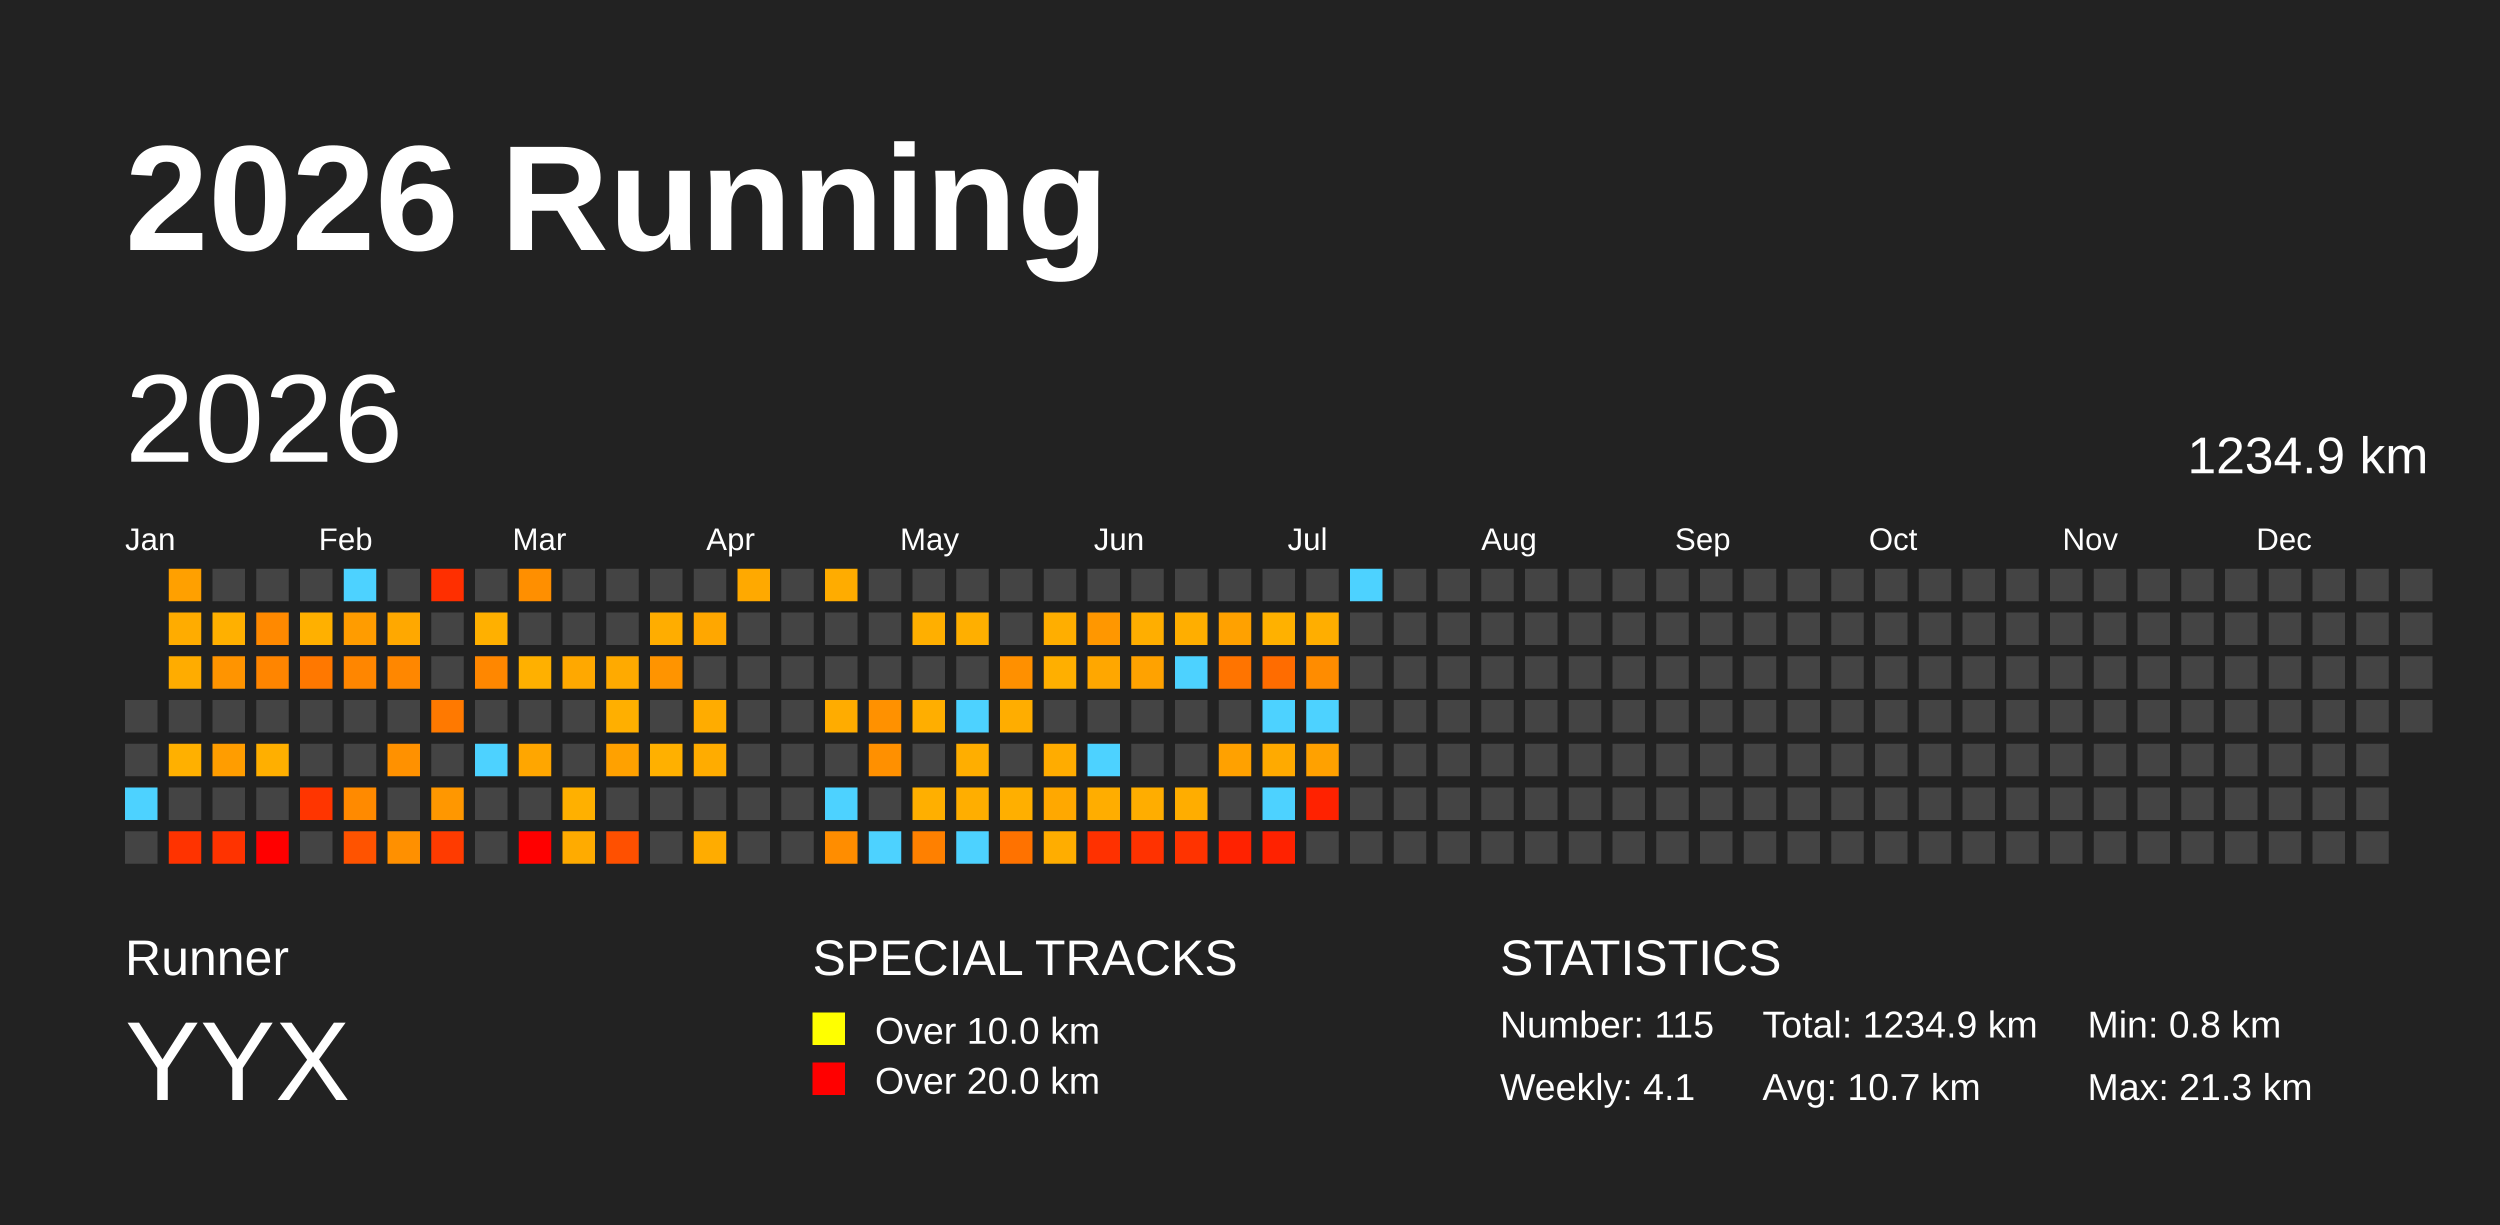
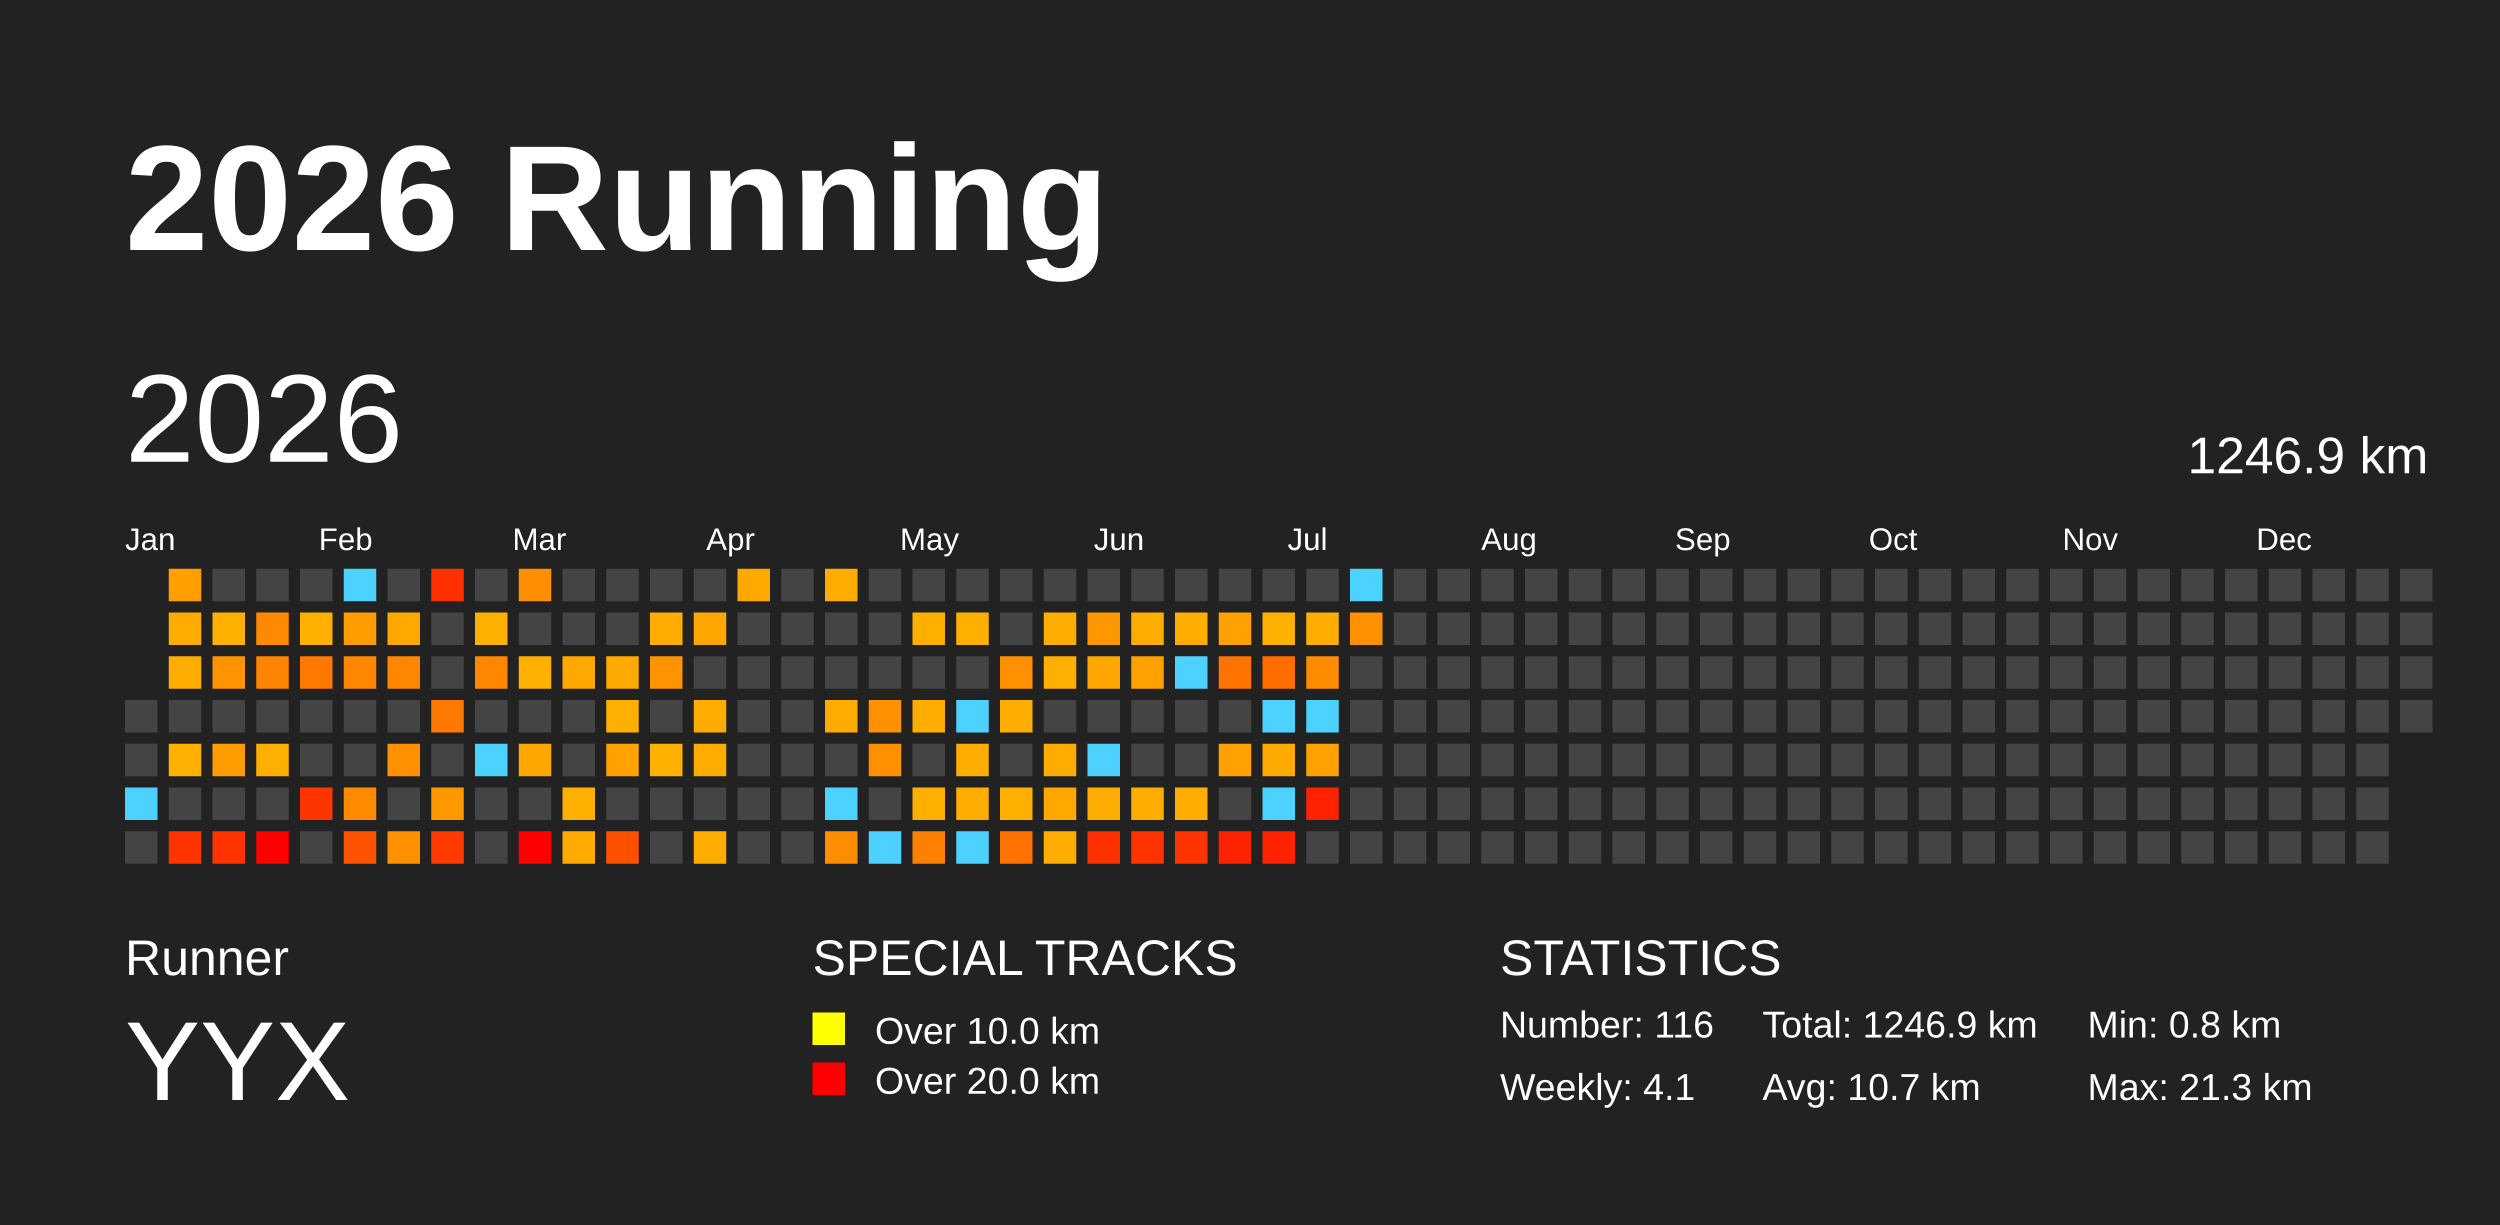
<svg xmlns="http://www.w3.org/2000/svg" baseProfile="full" height="98mm" version="1.1" viewBox="0,0,200,98" width="200mm">
  <defs />
  <rect fill="#222222" height="98" width="200" x="0" y="0" />
  <text fill="#FFFFFF" style="font-size:12px; font-family:Arial; font-weight:bold;" x="10" y="20">2026 Running</text>
  <text fill="#FFFFFF" style="font-size:4px; font-family:Arial" x="10" y="78">Runner</text>
  <text fill="#FFFFFF" style="font-size:9px; font-family:Arial" x="10" y="88">YYX</text>
  <text fill="#FFFFFF" style="font-size:4px; font-family:Arial" x="65" y="78">SPECIAL TRACKS</text>
  <rect fill="yellow" height="2.6" width="2.6" x="65" y="81" />
  <text fill="#FFFFFF" style="font-size:3px; font-family:Arial" x="70" y="83.5">Over 10.0 km</text>
  <rect fill="red" height="2.6" width="2.6" x="65" y="85" />
  <text fill="#FFFFFF" style="font-size:3px; font-family:Arial" x="70" y="87.5">Over 20.0 km</text>
  <text fill="#FFFFFF" style="font-size:4px; font-family:Arial" x="120" y="78">STATISTICS</text>
-   <text fill="#FFFFFF" style="font-size:3px; font-family:Arial" x="120" y="83">Number: 115</text>
+   <text fill="#FFFFFF" style="font-size:3px; font-family:Arial" x="120" y="83">Number: 116</text>
  <text fill="#FFFFFF" style="font-size:3px; font-family:Arial" x="120" y="88">Weekly: 4.1</text>
-   <text fill="#FFFFFF" style="font-size:3px; font-family:Arial" x="141" y="83">Total: 1234.9 km</text>
+   <text fill="#FFFFFF" style="font-size:3px; font-family:Arial" x="141" y="83">Total: 1246.9 km</text>
  <text fill="#FFFFFF" style="font-size:3px; font-family:Arial" x="141" y="88">Avg: 10.7 km</text>
  <text fill="#FFFFFF" style="font-size:3px; font-family:Arial" x="167" y="83">Min: 0.8 km</text>
  <text fill="#FFFFFF" style="font-size:3px; font-family:Arial" x="167" y="88">Max: 21.3 km</text>
  <text dominant-baseline="hanging" fill="#FFFFFF" style="font-size:10.0px; font-family:Arial;" x="10" y="30">2026</text>
-   <text dominant-baseline="hanging" fill="#FFFFFF" style="font-size:4.125px; font-family:Arial;" x="175" y="35">1234.9 km</text>
+   <text dominant-baseline="hanging" fill="#FFFFFF" style="font-size:4.125px; font-family:Arial;" x="175" y="35">1246.9 km</text>
  <text fill="#FFFFFF" style="font-size:2.5px; font-family:Arial" x="10.0" y="44">Jan</text>
  <text fill="#FFFFFF" style="font-size:2.5px; font-family:Arial" x="25.5" y="44">Feb</text>
  <text fill="#FFFFFF" style="font-size:2.5px; font-family:Arial" x="41.0" y="44">Mar</text>
  <text fill="#FFFFFF" style="font-size:2.5px; font-family:Arial" x="56.5" y="44">Apr</text>
  <text fill="#FFFFFF" style="font-size:2.5px; font-family:Arial" x="72.0" y="44">May</text>
  <text fill="#FFFFFF" style="font-size:2.5px; font-family:Arial" x="87.5" y="44">Jun</text>
  <text fill="#FFFFFF" style="font-size:2.5px; font-family:Arial" x="103.0" y="44">Jul</text>
  <text fill="#FFFFFF" style="font-size:2.5px; font-family:Arial" x="118.5" y="44">Aug</text>
  <text fill="#FFFFFF" style="font-size:2.5px; font-family:Arial" x="134.0" y="44">Sep</text>
  <text fill="#FFFFFF" style="font-size:2.5px; font-family:Arial" x="149.5" y="44">Oct</text>
  <text fill="#FFFFFF" style="font-size:2.5px; font-family:Arial" x="165.0" y="44">Nov</text>
  <text fill="#FFFFFF" style="font-size:2.5px; font-family:Arial" x="180.5" y="44">Dec</text>
  <rect fill="#444444" height="2.6" width="2.6" x="10.0" y="56.0" />
  <rect fill="#444444" height="2.6" width="2.6" x="10.0" y="59.5" />
  <rect fill="#4dd2ff" height="2.6" width="2.6" x="10.0" y="63.0" />
  <rect fill="#444444" height="2.6" width="2.6" x="10.0" y="66.5" />
  <rect fill="#ffa000" height="2.6" width="2.6" x="13.5" y="45.5" />
  <rect fill="#ffac00" height="2.6" width="2.6" x="13.5" y="49.0" />
  <rect fill="#ffac00" height="2.6" width="2.6" x="13.5" y="52.5" />
  <rect fill="#444444" height="2.6" width="2.6" x="13.5" y="56.0" />
  <rect fill="#ffb000" height="2.6" width="2.6" x="13.5" y="59.5" />
  <rect fill="#444444" height="2.6" width="2.6" x="13.5" y="63.0" />
  <rect fill="#ff3300" height="2.6" width="2.6" x="13.5" y="66.5" />
  <rect fill="#444444" height="2.6" width="2.6" x="17.0" y="45.5" />
  <rect fill="#ffb000" height="2.6" width="2.6" x="17.0" y="49.0" />
  <rect fill="#ff9400" height="2.6" width="2.6" x="17.0" y="52.5" />
  <rect fill="#444444" height="2.6" width="2.6" x="17.0" y="56.0" />
  <rect fill="#ff9d00" height="2.6" width="2.6" x="17.0" y="59.5" />
  <rect fill="#444444" height="2.6" width="2.6" x="17.0" y="63.0" />
  <rect fill="#ff3300" height="2.6" width="2.6" x="17.0" y="66.5" />
  <rect fill="#444444" height="2.6" width="2.6" x="20.5" y="45.5" />
  <rect fill="#ff8900" height="2.6" width="2.6" x="20.5" y="49.0" />
  <rect fill="#ff8500" height="2.6" width="2.6" x="20.5" y="52.5" />
  <rect fill="#444444" height="2.6" width="2.6" x="20.5" y="56.0" />
  <rect fill="#ffaf00" height="2.6" width="2.6" x="20.5" y="59.5" />
  <rect fill="#444444" height="2.6" width="2.6" x="20.5" y="63.0" />
  <rect fill="red" height="2.6" width="2.6" x="20.5" y="66.5" />
  <rect fill="#444444" height="2.6" width="2.6" x="24.0" y="45.5" />
  <rect fill="#ffb000" height="2.6" width="2.6" x="24.0" y="49.0" />
  <rect fill="#ff7800" height="2.6" width="2.6" x="24.0" y="52.5" />
  <rect fill="#444444" height="2.6" width="2.6" x="24.0" y="56.0" />
  <rect fill="#444444" height="2.6" width="2.6" x="24.0" y="59.5" />
  <rect fill="#ff3500" height="2.6" width="2.6" x="24.0" y="63.0" />
  <rect fill="#444444" height="2.6" width="2.6" x="24.0" y="66.5" />
  <rect fill="#4dd2ff" height="2.6" width="2.6" x="27.5" y="45.5" />
  <rect fill="#ff9c00" height="2.6" width="2.6" x="27.5" y="49.0" />
  <rect fill="#ff8600" height="2.6" width="2.6" x="27.5" y="52.5" />
  <rect fill="#444444" height="2.6" width="2.6" x="27.5" y="56.0" />
  <rect fill="#444444" height="2.6" width="2.6" x="27.5" y="59.5" />
  <rect fill="#ff8a00" height="2.6" width="2.6" x="27.5" y="63.0" />
  <rect fill="#ff5300" height="2.6" width="2.6" x="27.5" y="66.5" />
  <rect fill="#444444" height="2.6" width="2.6" x="31.0" y="45.5" />
  <rect fill="#ffa800" height="2.6" width="2.6" x="31.0" y="49.0" />
  <rect fill="#ff8700" height="2.6" width="2.6" x="31.0" y="52.5" />
  <rect fill="#444444" height="2.6" width="2.6" x="31.0" y="56.0" />
  <rect fill="#ff9100" height="2.6" width="2.6" x="31.0" y="59.5" />
  <rect fill="#444444" height="2.6" width="2.6" x="31.0" y="63.0" />
  <rect fill="#ff9000" height="2.6" width="2.6" x="31.0" y="66.5" />
  <rect fill="#ff2f00" height="2.6" width="2.6" x="34.5" y="45.5" />
  <rect fill="#444444" height="2.6" width="2.6" x="34.5" y="49.0" />
  <rect fill="#444444" height="2.6" width="2.6" x="34.5" y="52.5" />
  <rect fill="#ff7900" height="2.6" width="2.6" x="34.5" y="56.0" />
  <rect fill="#444444" height="2.6" width="2.6" x="34.5" y="59.5" />
  <rect fill="#ff9700" height="2.6" width="2.6" x="34.5" y="63.0" />
  <rect fill="#ff3b00" height="2.6" width="2.6" x="34.5" y="66.5" />
  <rect fill="#444444" height="2.6" width="2.6" x="38.0" y="45.5" />
  <rect fill="#ffb000" height="2.6" width="2.6" x="38.0" y="49.0" />
  <rect fill="#ff8700" height="2.6" width="2.6" x="38.0" y="52.5" />
  <rect fill="#444444" height="2.6" width="2.6" x="38.0" y="56.0" />
  <rect fill="#4dd2ff" height="2.6" width="2.6" x="38.0" y="59.5" />
  <rect fill="#444444" height="2.6" width="2.6" x="38.0" y="63.0" />
  <rect fill="#444444" height="2.6" width="2.6" x="38.0" y="66.5" />
  <rect fill="#ff8f00" height="2.6" width="2.6" x="41.5" y="45.5" />
  <rect fill="#444444" height="2.6" width="2.6" x="41.5" y="49.0" />
  <rect fill="#ffb000" height="2.6" width="2.6" x="41.5" y="52.5" />
  <rect fill="#444444" height="2.6" width="2.6" x="41.5" y="56.0" />
  <rect fill="#ffa600" height="2.6" width="2.6" x="41.5" y="59.5" />
  <rect fill="#444444" height="2.6" width="2.6" x="41.5" y="63.0" />
  <rect fill="red" height="2.6" width="2.6" x="41.5" y="66.5" />
  <rect fill="#444444" height="2.6" width="2.6" x="45.0" y="45.5" />
  <rect fill="#444444" height="2.6" width="2.6" x="45.0" y="49.0" />
  <rect fill="#ffa800" height="2.6" width="2.6" x="45.0" y="52.5" />
  <rect fill="#444444" height="2.6" width="2.6" x="45.0" y="56.0" />
  <rect fill="#444444" height="2.6" width="2.6" x="45.0" y="59.5" />
  <rect fill="#ffb000" height="2.6" width="2.6" x="45.0" y="63.0" />
  <rect fill="#ffab00" height="2.6" width="2.6" x="45.0" y="66.5" />
  <rect fill="#444444" height="2.6" width="2.6" x="48.5" y="45.5" />
  <rect fill="#444444" height="2.6" width="2.6" x="48.5" y="49.0" />
  <rect fill="#ffaa00" height="2.6" width="2.6" x="48.5" y="52.5" />
  <rect fill="#ffaf00" height="2.6" width="2.6" x="48.5" y="56.0" />
  <rect fill="#ffa100" height="2.6" width="2.6" x="48.5" y="59.5" />
  <rect fill="#444444" height="2.6" width="2.6" x="48.5" y="63.0" />
  <rect fill="#ff5000" height="2.6" width="2.6" x="48.5" y="66.5" />
  <rect fill="#444444" height="2.6" width="2.6" x="52.0" y="45.5" />
  <rect fill="#ffad00" height="2.6" width="2.6" x="52.0" y="49.0" />
  <rect fill="#ff9400" height="2.6" width="2.6" x="52.0" y="52.5" />
  <rect fill="#444444" height="2.6" width="2.6" x="52.0" y="56.0" />
  <rect fill="#ffb000" height="2.6" width="2.6" x="52.0" y="59.5" />
  <rect fill="#444444" height="2.6" width="2.6" x="52.0" y="63.0" />
  <rect fill="#444444" height="2.6" width="2.6" x="52.0" y="66.5" />
  <rect fill="#444444" height="2.6" width="2.6" x="55.5" y="45.5" />
  <rect fill="#ffa700" height="2.6" width="2.6" x="55.5" y="49.0" />
  <rect fill="#444444" height="2.6" width="2.6" x="55.5" y="52.5" />
  <rect fill="#ffac00" height="2.6" width="2.6" x="55.5" y="56.0" />
  <rect fill="#ffac00" height="2.6" width="2.6" x="55.5" y="59.5" />
  <rect fill="#444444" height="2.6" width="2.6" x="55.5" y="63.0" />
  <rect fill="#ffac00" height="2.6" width="2.6" x="55.5" y="66.5" />
  <rect fill="#ffa900" height="2.6" width="2.6" x="59.0" y="45.5" />
  <rect fill="#444444" height="2.6" width="2.6" x="59.0" y="49.0" />
  <rect fill="#444444" height="2.6" width="2.6" x="59.0" y="52.5" />
  <rect fill="#444444" height="2.6" width="2.6" x="59.0" y="56.0" />
  <rect fill="#444444" height="2.6" width="2.6" x="59.0" y="59.5" />
  <rect fill="#444444" height="2.6" width="2.6" x="59.0" y="63.0" />
  <rect fill="#444444" height="2.6" width="2.6" x="59.0" y="66.5" />
  <rect fill="#444444" height="2.6" width="2.6" x="62.5" y="45.5" />
  <rect fill="#444444" height="2.6" width="2.6" x="62.5" y="49.0" />
  <rect fill="#444444" height="2.6" width="2.6" x="62.5" y="52.5" />
  <rect fill="#444444" height="2.6" width="2.6" x="62.5" y="56.0" />
  <rect fill="#444444" height="2.6" width="2.6" x="62.5" y="59.5" />
  <rect fill="#444444" height="2.6" width="2.6" x="62.5" y="63.0" />
  <rect fill="#444444" height="2.6" width="2.6" x="62.5" y="66.5" />
  <rect fill="#ffac00" height="2.6" width="2.6" x="66.0" y="45.5" />
  <rect fill="#444444" height="2.6" width="2.6" x="66.0" y="49.0" />
  <rect fill="#444444" height="2.6" width="2.6" x="66.0" y="52.5" />
  <rect fill="#ffac00" height="2.6" width="2.6" x="66.0" y="56.0" />
  <rect fill="#444444" height="2.6" width="2.6" x="66.0" y="59.5" />
  <rect fill="#4dd2ff" height="2.6" width="2.6" x="66.0" y="63.0" />
  <rect fill="#ff8d00" height="2.6" width="2.6" x="66.0" y="66.5" />
  <rect fill="#444444" height="2.6" width="2.6" x="69.5" y="45.5" />
  <rect fill="#444444" height="2.6" width="2.6" x="69.5" y="49.0" />
  <rect fill="#444444" height="2.6" width="2.6" x="69.5" y="52.5" />
  <rect fill="#ff9100" height="2.6" width="2.6" x="69.5" y="56.0" />
  <rect fill="#ff9000" height="2.6" width="2.6" x="69.5" y="59.5" />
  <rect fill="#444444" height="2.6" width="2.6" x="69.5" y="63.0" />
  <rect fill="#4dd2ff" height="2.6" width="2.6" x="69.5" y="66.5" />
  <rect fill="#444444" height="2.6" width="2.6" x="73.0" y="45.5" />
  <rect fill="#ffaf00" height="2.6" width="2.6" x="73.0" y="49.0" />
  <rect fill="#444444" height="2.6" width="2.6" x="73.0" y="52.5" />
  <rect fill="#ffae00" height="2.6" width="2.6" x="73.0" y="56.0" />
  <rect fill="#444444" height="2.6" width="2.6" x="73.0" y="59.5" />
  <rect fill="#ffaf00" height="2.6" width="2.6" x="73.0" y="63.0" />
  <rect fill="#ff8000" height="2.6" width="2.6" x="73.0" y="66.5" />
  <rect fill="#444444" height="2.6" width="2.6" x="76.5" y="45.5" />
  <rect fill="#ffaf00" height="2.6" width="2.6" x="76.5" y="49.0" />
  <rect fill="#444444" height="2.6" width="2.6" x="76.5" y="52.5" />
  <rect fill="#4dd2ff" height="2.6" width="2.6" x="76.5" y="56.0" />
  <rect fill="#ffae00" height="2.6" width="2.6" x="76.5" y="59.5" />
  <rect fill="#ffae00" height="2.6" width="2.6" x="76.5" y="63.0" />
  <rect fill="#4dd2ff" height="2.6" width="2.6" x="76.5" y="66.5" />
  <rect fill="#444444" height="2.6" width="2.6" x="80.0" y="45.5" />
  <rect fill="#444444" height="2.6" width="2.6" x="80.0" y="49.0" />
  <rect fill="#ff9000" height="2.6" width="2.6" x="80.0" y="52.5" />
  <rect fill="#ffad00" height="2.6" width="2.6" x="80.0" y="56.0" />
  <rect fill="#444444" height="2.6" width="2.6" x="80.0" y="59.5" />
  <rect fill="#ffaf00" height="2.6" width="2.6" x="80.0" y="63.0" />
  <rect fill="#ff7200" height="2.6" width="2.6" x="80.0" y="66.5" />
  <rect fill="#444444" height="2.6" width="2.6" x="83.5" y="45.5" />
  <rect fill="#ffae00" height="2.6" width="2.6" x="83.5" y="49.0" />
  <rect fill="#ffaf00" height="2.6" width="2.6" x="83.5" y="52.5" />
  <rect fill="#444444" height="2.6" width="2.6" x="83.5" y="56.0" />
  <rect fill="#ffac00" height="2.6" width="2.6" x="83.5" y="59.5" />
  <rect fill="#ffa800" height="2.6" width="2.6" x="83.5" y="63.0" />
  <rect fill="#ffad00" height="2.6" width="2.6" x="83.5" y="66.5" />
  <rect fill="#444444" height="2.6" width="2.6" x="87.0" y="45.5" />
  <rect fill="#ff9700" height="2.6" width="2.6" x="87.0" y="49.0" />
  <rect fill="#ffa700" height="2.6" width="2.6" x="87.0" y="52.5" />
  <rect fill="#444444" height="2.6" width="2.6" x="87.0" y="56.0" />
  <rect fill="#4dd2ff" height="2.6" width="2.6" x="87.0" y="59.5" />
  <rect fill="#ffad00" height="2.6" width="2.6" x="87.0" y="63.0" />
  <rect fill="#ff3100" height="2.6" width="2.6" x="87.0" y="66.5" />
  <rect fill="#444444" height="2.6" width="2.6" x="90.5" y="45.5" />
  <rect fill="#ffae00" height="2.6" width="2.6" x="90.5" y="49.0" />
  <rect fill="#ffa200" height="2.6" width="2.6" x="90.5" y="52.5" />
  <rect fill="#444444" height="2.6" width="2.6" x="90.5" y="56.0" />
  <rect fill="#444444" height="2.6" width="2.6" x="90.5" y="59.5" />
  <rect fill="#ffad00" height="2.6" width="2.6" x="90.5" y="63.0" />
  <rect fill="#ff3200" height="2.6" width="2.6" x="90.5" y="66.5" />
  <rect fill="#444444" height="2.6" width="2.6" x="94.0" y="45.5" />
  <rect fill="#ffae00" height="2.6" width="2.6" x="94.0" y="49.0" />
  <rect fill="#4dd2ff" height="2.6" width="2.6" x="94.0" y="52.5" />
  <rect fill="#444444" height="2.6" width="2.6" x="94.0" y="56.0" />
  <rect fill="#444444" height="2.6" width="2.6" x="94.0" y="59.5" />
  <rect fill="#ffad00" height="2.6" width="2.6" x="94.0" y="63.0" />
  <rect fill="#ff3300" height="2.6" width="2.6" x="94.0" y="66.5" />
  <rect fill="#444444" height="2.6" width="2.6" x="97.5" y="45.5" />
  <rect fill="#ffa100" height="2.6" width="2.6" x="97.5" y="49.0" />
  <rect fill="#ff7400" height="2.6" width="2.6" x="97.5" y="52.5" />
  <rect fill="#444444" height="2.6" width="2.6" x="97.5" y="56.0" />
  <rect fill="#ffa100" height="2.6" width="2.6" x="97.5" y="59.5" />
  <rect fill="#444444" height="2.6" width="2.6" x="97.5" y="63.0" />
  <rect fill="#ff2200" height="2.6" width="2.6" x="97.5" y="66.5" />
  <rect fill="#444444" height="2.6" width="2.6" x="101.0" y="45.5" />
  <rect fill="#ffb100" height="2.6" width="2.6" x="101.0" y="49.0" />
  <rect fill="#ff6c00" height="2.6" width="2.6" x="101.0" y="52.5" />
  <rect fill="#4dd2ff" height="2.6" width="2.6" x="101.0" y="56.0" />
  <rect fill="#ffaa00" height="2.6" width="2.6" x="101.0" y="59.5" />
  <rect fill="#4dd2ff" height="2.6" width="2.6" x="101.0" y="63.0" />
  <rect fill="#ff2200" height="2.6" width="2.6" x="101.0" y="66.5" />
  <rect fill="#444444" height="2.6" width="2.6" x="104.5" y="45.5" />
  <rect fill="#ffae00" height="2.6" width="2.6" x="104.5" y="49.0" />
  <rect fill="#ff8c00" height="2.6" width="2.6" x="104.5" y="52.5" />
  <rect fill="#4dd2ff" height="2.6" width="2.6" x="104.5" y="56.0" />
  <rect fill="#ffa100" height="2.6" width="2.6" x="104.5" y="59.5" />
  <rect fill="#ff2200" height="2.6" width="2.6" x="104.5" y="63.0" />
  <rect fill="#444444" height="2.6" width="2.6" x="104.5" y="66.5" />
  <rect fill="#4dd2ff" height="2.6" width="2.6" x="108.0" y="45.5" />
-   <rect fill="#444444" height="2.6" width="2.6" x="108.0" y="49.0" />
+   <rect fill="#ff9100" height="2.6" width="2.6" x="108.0" y="49.0" />
  <rect fill="#444444" height="2.6" width="2.6" x="108.0" y="52.5" />
  <rect fill="#444444" height="2.6" width="2.6" x="108.0" y="56.0" />
  <rect fill="#444444" height="2.6" width="2.6" x="108.0" y="59.5" />
  <rect fill="#444444" height="2.6" width="2.6" x="108.0" y="63.0" />
  <rect fill="#444444" height="2.6" width="2.6" x="108.0" y="66.5" />
  <rect fill="#444444" height="2.6" width="2.6" x="111.5" y="45.5" />
  <rect fill="#444444" height="2.6" width="2.6" x="111.5" y="49.0" />
  <rect fill="#444444" height="2.6" width="2.6" x="111.5" y="52.5" />
  <rect fill="#444444" height="2.6" width="2.6" x="111.5" y="56.0" />
  <rect fill="#444444" height="2.6" width="2.6" x="111.5" y="59.5" />
  <rect fill="#444444" height="2.6" width="2.6" x="111.5" y="63.0" />
  <rect fill="#444444" height="2.6" width="2.6" x="111.5" y="66.5" />
  <rect fill="#444444" height="2.6" width="2.6" x="115.0" y="45.5" />
  <rect fill="#444444" height="2.6" width="2.6" x="115.0" y="49.0" />
  <rect fill="#444444" height="2.6" width="2.6" x="115.0" y="52.5" />
  <rect fill="#444444" height="2.6" width="2.6" x="115.0" y="56.0" />
  <rect fill="#444444" height="2.6" width="2.6" x="115.0" y="59.5" />
  <rect fill="#444444" height="2.6" width="2.6" x="115.0" y="63.0" />
  <rect fill="#444444" height="2.6" width="2.6" x="115.0" y="66.5" />
  <rect fill="#444444" height="2.6" width="2.6" x="118.5" y="45.5" />
  <rect fill="#444444" height="2.6" width="2.6" x="118.5" y="49.0" />
  <rect fill="#444444" height="2.6" width="2.6" x="118.5" y="52.5" />
  <rect fill="#444444" height="2.6" width="2.6" x="118.5" y="56.0" />
  <rect fill="#444444" height="2.6" width="2.6" x="118.5" y="59.5" />
  <rect fill="#444444" height="2.6" width="2.6" x="118.5" y="63.0" />
  <rect fill="#444444" height="2.6" width="2.6" x="118.5" y="66.5" />
  <rect fill="#444444" height="2.6" width="2.6" x="122.0" y="45.5" />
  <rect fill="#444444" height="2.6" width="2.6" x="122.0" y="49.0" />
  <rect fill="#444444" height="2.6" width="2.6" x="122.0" y="52.5" />
  <rect fill="#444444" height="2.6" width="2.6" x="122.0" y="56.0" />
  <rect fill="#444444" height="2.6" width="2.6" x="122.0" y="59.5" />
  <rect fill="#444444" height="2.6" width="2.6" x="122.0" y="63.0" />
  <rect fill="#444444" height="2.6" width="2.6" x="122.0" y="66.5" />
  <rect fill="#444444" height="2.6" width="2.6" x="125.5" y="45.5" />
  <rect fill="#444444" height="2.6" width="2.6" x="125.5" y="49.0" />
  <rect fill="#444444" height="2.6" width="2.6" x="125.5" y="52.5" />
  <rect fill="#444444" height="2.6" width="2.6" x="125.5" y="56.0" />
  <rect fill="#444444" height="2.6" width="2.6" x="125.5" y="59.5" />
  <rect fill="#444444" height="2.6" width="2.6" x="125.5" y="63.0" />
  <rect fill="#444444" height="2.6" width="2.6" x="125.5" y="66.5" />
  <rect fill="#444444" height="2.6" width="2.6" x="129.0" y="45.5" />
  <rect fill="#444444" height="2.6" width="2.6" x="129.0" y="49.0" />
  <rect fill="#444444" height="2.6" width="2.6" x="129.0" y="52.5" />
  <rect fill="#444444" height="2.6" width="2.6" x="129.0" y="56.0" />
  <rect fill="#444444" height="2.6" width="2.6" x="129.0" y="59.5" />
  <rect fill="#444444" height="2.6" width="2.6" x="129.0" y="63.0" />
  <rect fill="#444444" height="2.6" width="2.6" x="129.0" y="66.5" />
  <rect fill="#444444" height="2.6" width="2.6" x="132.5" y="45.5" />
  <rect fill="#444444" height="2.6" width="2.6" x="132.5" y="49.0" />
  <rect fill="#444444" height="2.6" width="2.6" x="132.5" y="52.5" />
  <rect fill="#444444" height="2.6" width="2.6" x="132.5" y="56.0" />
  <rect fill="#444444" height="2.6" width="2.6" x="132.5" y="59.5" />
  <rect fill="#444444" height="2.6" width="2.6" x="132.5" y="63.0" />
  <rect fill="#444444" height="2.6" width="2.6" x="132.5" y="66.5" />
  <rect fill="#444444" height="2.6" width="2.6" x="136.0" y="45.5" />
  <rect fill="#444444" height="2.6" width="2.6" x="136.0" y="49.0" />
  <rect fill="#444444" height="2.6" width="2.6" x="136.0" y="52.5" />
  <rect fill="#444444" height="2.6" width="2.6" x="136.0" y="56.0" />
  <rect fill="#444444" height="2.6" width="2.6" x="136.0" y="59.5" />
  <rect fill="#444444" height="2.6" width="2.6" x="136.0" y="63.0" />
  <rect fill="#444444" height="2.6" width="2.6" x="136.0" y="66.5" />
  <rect fill="#444444" height="2.6" width="2.6" x="139.5" y="45.5" />
  <rect fill="#444444" height="2.6" width="2.6" x="139.5" y="49.0" />
  <rect fill="#444444" height="2.6" width="2.6" x="139.5" y="52.5" />
  <rect fill="#444444" height="2.6" width="2.6" x="139.5" y="56.0" />
  <rect fill="#444444" height="2.6" width="2.6" x="139.5" y="59.5" />
  <rect fill="#444444" height="2.6" width="2.6" x="139.5" y="63.0" />
  <rect fill="#444444" height="2.6" width="2.6" x="139.5" y="66.5" />
  <rect fill="#444444" height="2.6" width="2.6" x="143.0" y="45.5" />
  <rect fill="#444444" height="2.6" width="2.6" x="143.0" y="49.0" />
  <rect fill="#444444" height="2.6" width="2.6" x="143.0" y="52.5" />
  <rect fill="#444444" height="2.6" width="2.6" x="143.0" y="56.0" />
  <rect fill="#444444" height="2.6" width="2.6" x="143.0" y="59.5" />
  <rect fill="#444444" height="2.6" width="2.6" x="143.0" y="63.0" />
  <rect fill="#444444" height="2.6" width="2.6" x="143.0" y="66.5" />
  <rect fill="#444444" height="2.6" width="2.6" x="146.5" y="45.5" />
  <rect fill="#444444" height="2.6" width="2.6" x="146.5" y="49.0" />
  <rect fill="#444444" height="2.6" width="2.6" x="146.5" y="52.5" />
  <rect fill="#444444" height="2.6" width="2.6" x="146.5" y="56.0" />
  <rect fill="#444444" height="2.6" width="2.6" x="146.5" y="59.5" />
  <rect fill="#444444" height="2.6" width="2.6" x="146.5" y="63.0" />
  <rect fill="#444444" height="2.6" width="2.6" x="146.5" y="66.5" />
  <rect fill="#444444" height="2.6" width="2.6" x="150.0" y="45.5" />
  <rect fill="#444444" height="2.6" width="2.6" x="150.0" y="49.0" />
  <rect fill="#444444" height="2.6" width="2.6" x="150.0" y="52.5" />
  <rect fill="#444444" height="2.6" width="2.6" x="150.0" y="56.0" />
  <rect fill="#444444" height="2.6" width="2.6" x="150.0" y="59.5" />
  <rect fill="#444444" height="2.6" width="2.6" x="150.0" y="63.0" />
  <rect fill="#444444" height="2.6" width="2.6" x="150.0" y="66.5" />
  <rect fill="#444444" height="2.6" width="2.6" x="153.5" y="45.5" />
  <rect fill="#444444" height="2.6" width="2.6" x="153.5" y="49.0" />
  <rect fill="#444444" height="2.6" width="2.6" x="153.5" y="52.5" />
  <rect fill="#444444" height="2.6" width="2.6" x="153.5" y="56.0" />
  <rect fill="#444444" height="2.6" width="2.6" x="153.5" y="59.5" />
  <rect fill="#444444" height="2.6" width="2.6" x="153.5" y="63.0" />
  <rect fill="#444444" height="2.6" width="2.6" x="153.5" y="66.5" />
  <rect fill="#444444" height="2.6" width="2.6" x="157.0" y="45.5" />
  <rect fill="#444444" height="2.6" width="2.6" x="157.0" y="49.0" />
  <rect fill="#444444" height="2.6" width="2.6" x="157.0" y="52.5" />
  <rect fill="#444444" height="2.6" width="2.6" x="157.0" y="56.0" />
  <rect fill="#444444" height="2.6" width="2.6" x="157.0" y="59.5" />
  <rect fill="#444444" height="2.6" width="2.6" x="157.0" y="63.0" />
  <rect fill="#444444" height="2.6" width="2.6" x="157.0" y="66.5" />
  <rect fill="#444444" height="2.6" width="2.6" x="160.5" y="45.5" />
  <rect fill="#444444" height="2.6" width="2.6" x="160.5" y="49.0" />
  <rect fill="#444444" height="2.6" width="2.6" x="160.5" y="52.5" />
  <rect fill="#444444" height="2.6" width="2.6" x="160.5" y="56.0" />
  <rect fill="#444444" height="2.6" width="2.6" x="160.5" y="59.5" />
  <rect fill="#444444" height="2.6" width="2.6" x="160.5" y="63.0" />
  <rect fill="#444444" height="2.6" width="2.6" x="160.5" y="66.5" />
  <rect fill="#444444" height="2.6" width="2.6" x="164.0" y="45.5" />
  <rect fill="#444444" height="2.6" width="2.6" x="164.0" y="49.0" />
  <rect fill="#444444" height="2.6" width="2.6" x="164.0" y="52.5" />
  <rect fill="#444444" height="2.6" width="2.6" x="164.0" y="56.0" />
  <rect fill="#444444" height="2.6" width="2.6" x="164.0" y="59.5" />
  <rect fill="#444444" height="2.6" width="2.6" x="164.0" y="63.0" />
  <rect fill="#444444" height="2.6" width="2.6" x="164.0" y="66.5" />
  <rect fill="#444444" height="2.6" width="2.6" x="167.5" y="45.5" />
  <rect fill="#444444" height="2.6" width="2.6" x="167.5" y="49.0" />
  <rect fill="#444444" height="2.6" width="2.6" x="167.5" y="52.5" />
  <rect fill="#444444" height="2.6" width="2.6" x="167.5" y="56.0" />
  <rect fill="#444444" height="2.6" width="2.6" x="167.5" y="59.5" />
  <rect fill="#444444" height="2.6" width="2.6" x="167.5" y="63.0" />
  <rect fill="#444444" height="2.6" width="2.6" x="167.5" y="66.5" />
  <rect fill="#444444" height="2.6" width="2.6" x="171.0" y="45.5" />
  <rect fill="#444444" height="2.6" width="2.6" x="171.0" y="49.0" />
  <rect fill="#444444" height="2.6" width="2.6" x="171.0" y="52.5" />
  <rect fill="#444444" height="2.6" width="2.6" x="171.0" y="56.0" />
  <rect fill="#444444" height="2.6" width="2.6" x="171.0" y="59.5" />
  <rect fill="#444444" height="2.6" width="2.6" x="171.0" y="63.0" />
  <rect fill="#444444" height="2.6" width="2.6" x="171.0" y="66.5" />
  <rect fill="#444444" height="2.6" width="2.6" x="174.5" y="45.5" />
  <rect fill="#444444" height="2.6" width="2.6" x="174.5" y="49.0" />
  <rect fill="#444444" height="2.6" width="2.6" x="174.5" y="52.5" />
  <rect fill="#444444" height="2.6" width="2.6" x="174.5" y="56.0" />
  <rect fill="#444444" height="2.6" width="2.6" x="174.5" y="59.5" />
  <rect fill="#444444" height="2.6" width="2.6" x="174.5" y="63.0" />
  <rect fill="#444444" height="2.6" width="2.6" x="174.5" y="66.5" />
  <rect fill="#444444" height="2.6" width="2.6" x="178.0" y="45.5" />
  <rect fill="#444444" height="2.6" width="2.6" x="178.0" y="49.0" />
  <rect fill="#444444" height="2.6" width="2.6" x="178.0" y="52.5" />
  <rect fill="#444444" height="2.6" width="2.6" x="178.0" y="56.0" />
  <rect fill="#444444" height="2.6" width="2.6" x="178.0" y="59.5" />
  <rect fill="#444444" height="2.6" width="2.6" x="178.0" y="63.0" />
  <rect fill="#444444" height="2.6" width="2.6" x="178.0" y="66.5" />
  <rect fill="#444444" height="2.6" width="2.6" x="181.5" y="45.5" />
  <rect fill="#444444" height="2.6" width="2.6" x="181.5" y="49.0" />
  <rect fill="#444444" height="2.6" width="2.6" x="181.5" y="52.5" />
  <rect fill="#444444" height="2.6" width="2.6" x="181.5" y="56.0" />
  <rect fill="#444444" height="2.6" width="2.6" x="181.5" y="59.5" />
  <rect fill="#444444" height="2.6" width="2.6" x="181.5" y="63.0" />
  <rect fill="#444444" height="2.6" width="2.6" x="181.5" y="66.5" />
  <rect fill="#444444" height="2.6" width="2.6" x="185.0" y="45.5" />
  <rect fill="#444444" height="2.6" width="2.6" x="185.0" y="49.0" />
  <rect fill="#444444" height="2.6" width="2.6" x="185.0" y="52.5" />
  <rect fill="#444444" height="2.6" width="2.6" x="185.0" y="56.0" />
  <rect fill="#444444" height="2.6" width="2.6" x="185.0" y="59.5" />
  <rect fill="#444444" height="2.6" width="2.6" x="185.0" y="63.0" />
  <rect fill="#444444" height="2.6" width="2.6" x="185.0" y="66.5" />
  <rect fill="#444444" height="2.6" width="2.6" x="188.5" y="45.5" />
  <rect fill="#444444" height="2.6" width="2.6" x="188.5" y="49.0" />
  <rect fill="#444444" height="2.6" width="2.6" x="188.5" y="52.5" />
  <rect fill="#444444" height="2.6" width="2.6" x="188.5" y="56.0" />
  <rect fill="#444444" height="2.6" width="2.6" x="188.5" y="59.5" />
  <rect fill="#444444" height="2.6" width="2.6" x="188.5" y="63.0" />
  <rect fill="#444444" height="2.6" width="2.6" x="188.5" y="66.5" />
  <rect fill="#444444" height="2.6" width="2.6" x="192.0" y="45.5" />
  <rect fill="#444444" height="2.6" width="2.6" x="192.0" y="49.0" />
  <rect fill="#444444" height="2.6" width="2.6" x="192.0" y="52.5" />
  <rect fill="#444444" height="2.6" width="2.6" x="192.0" y="56.0" />
</svg>
